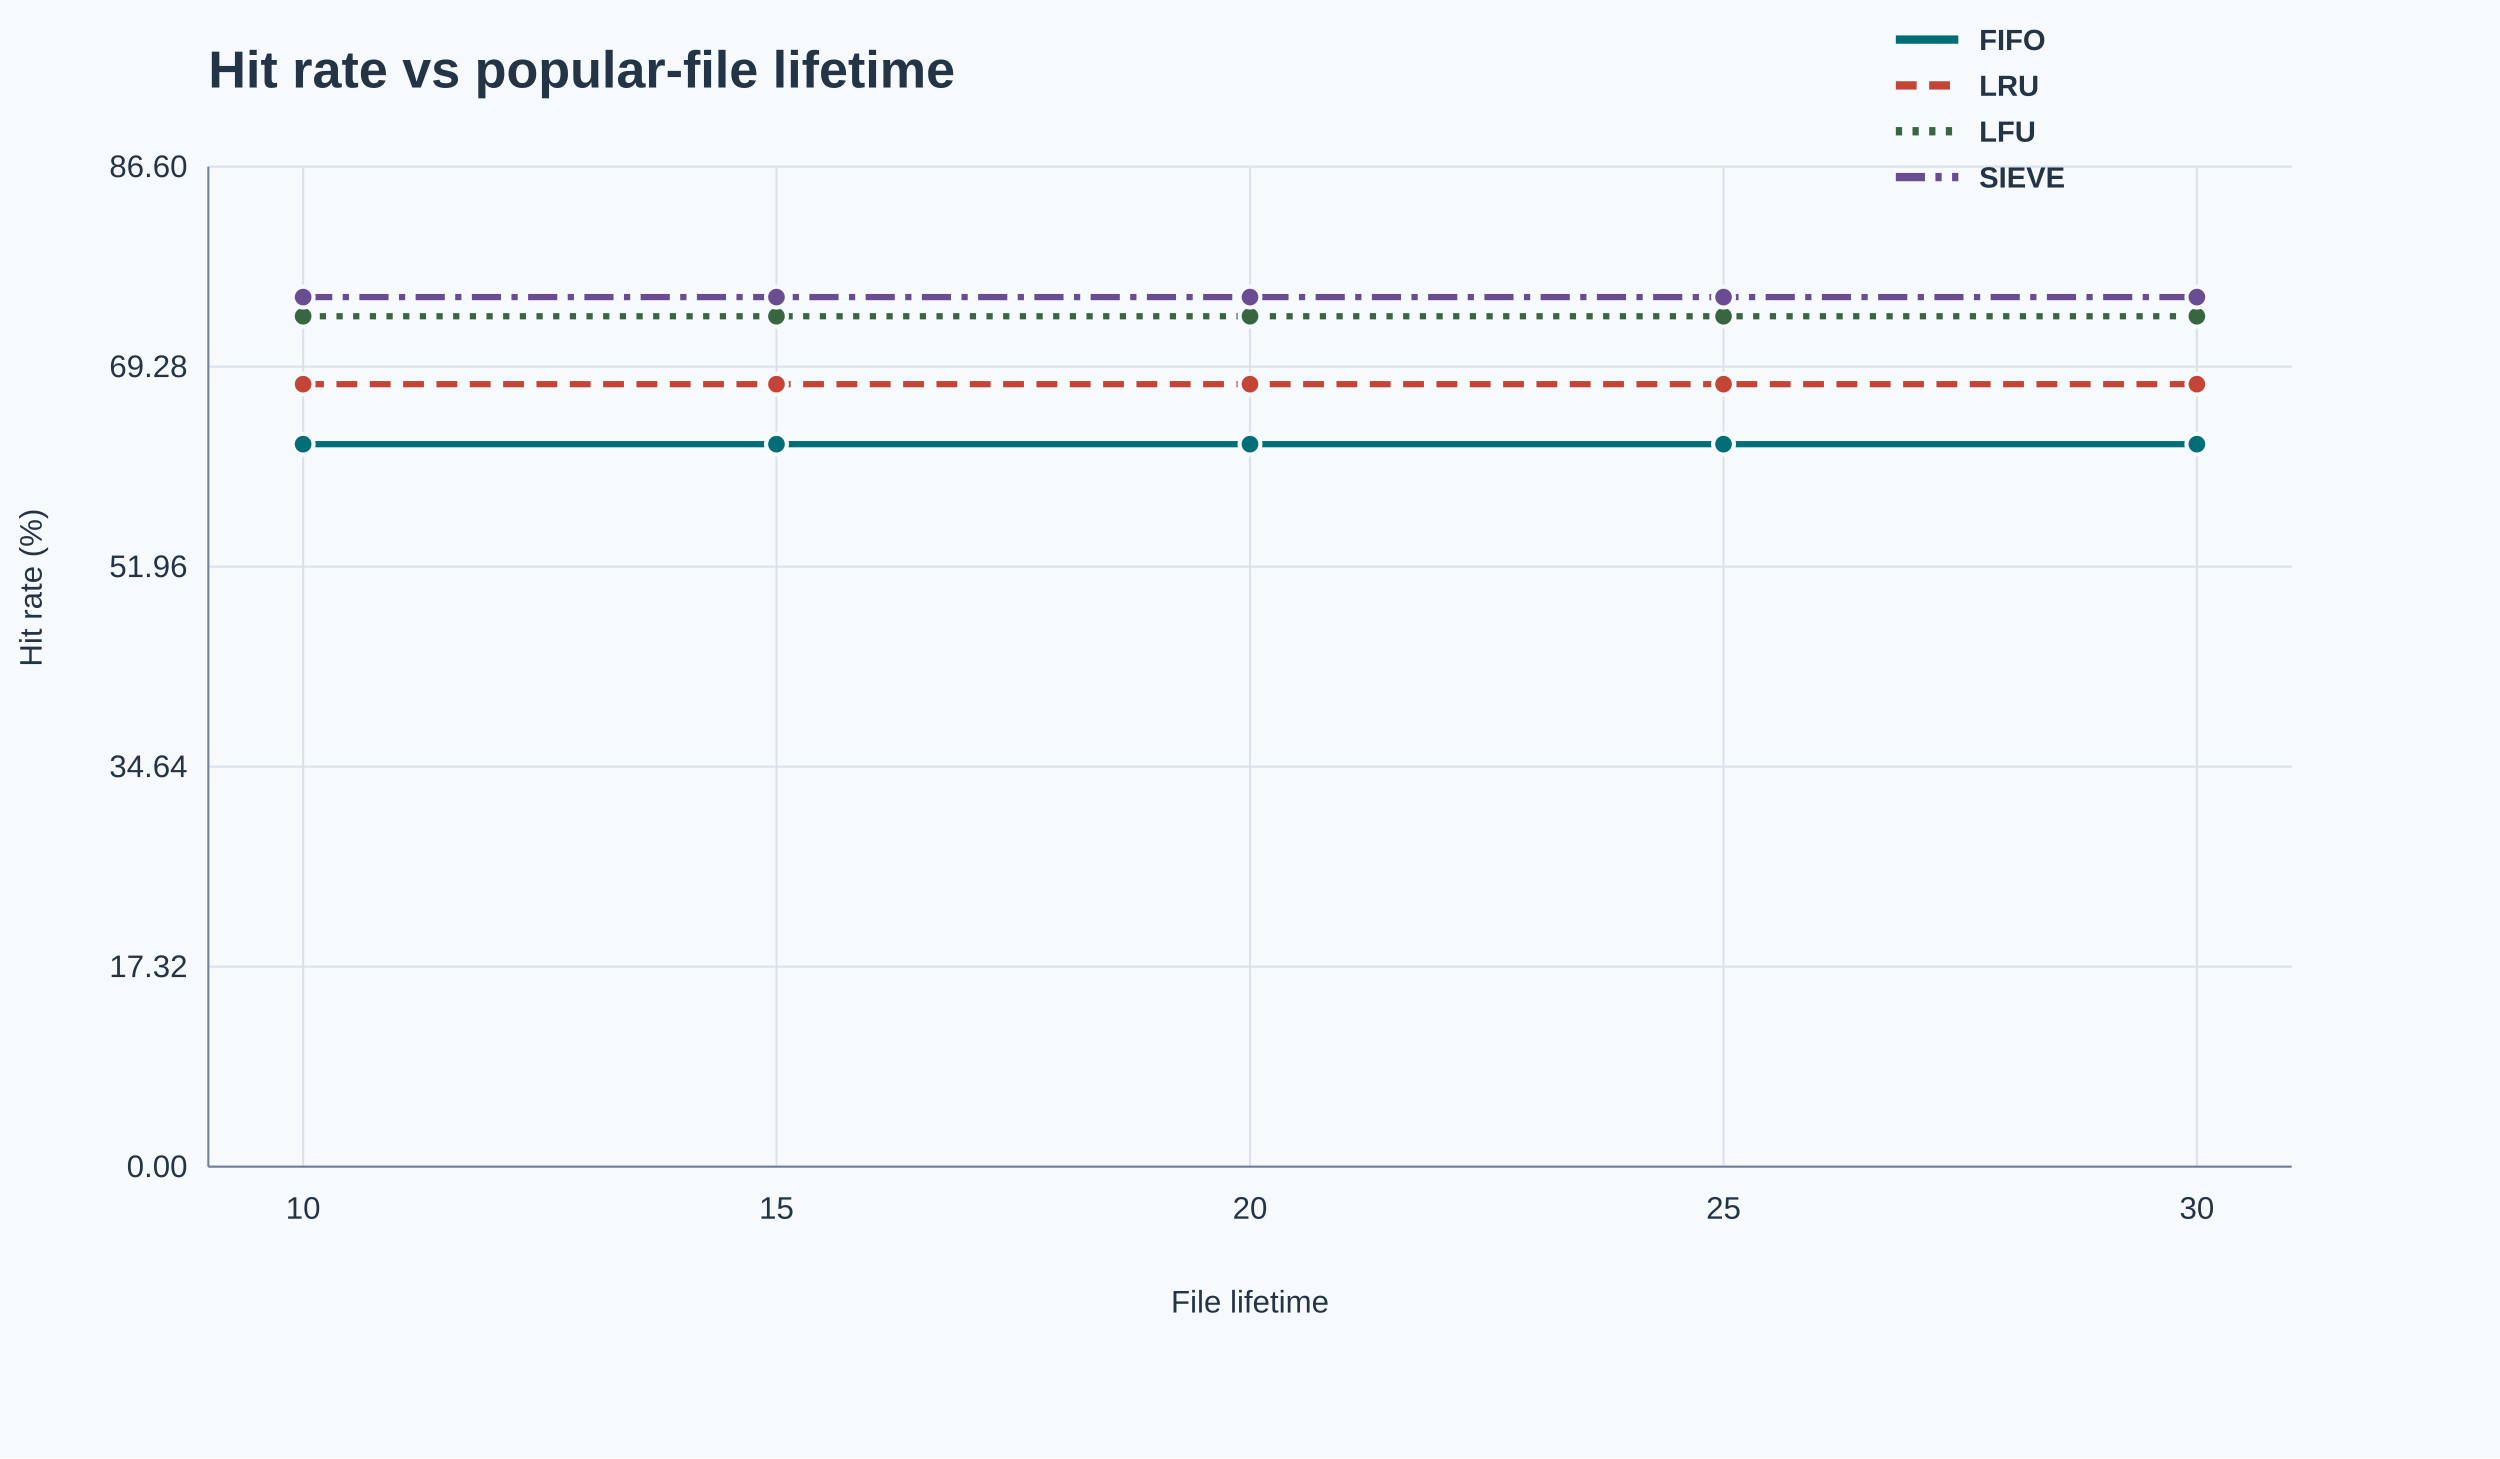
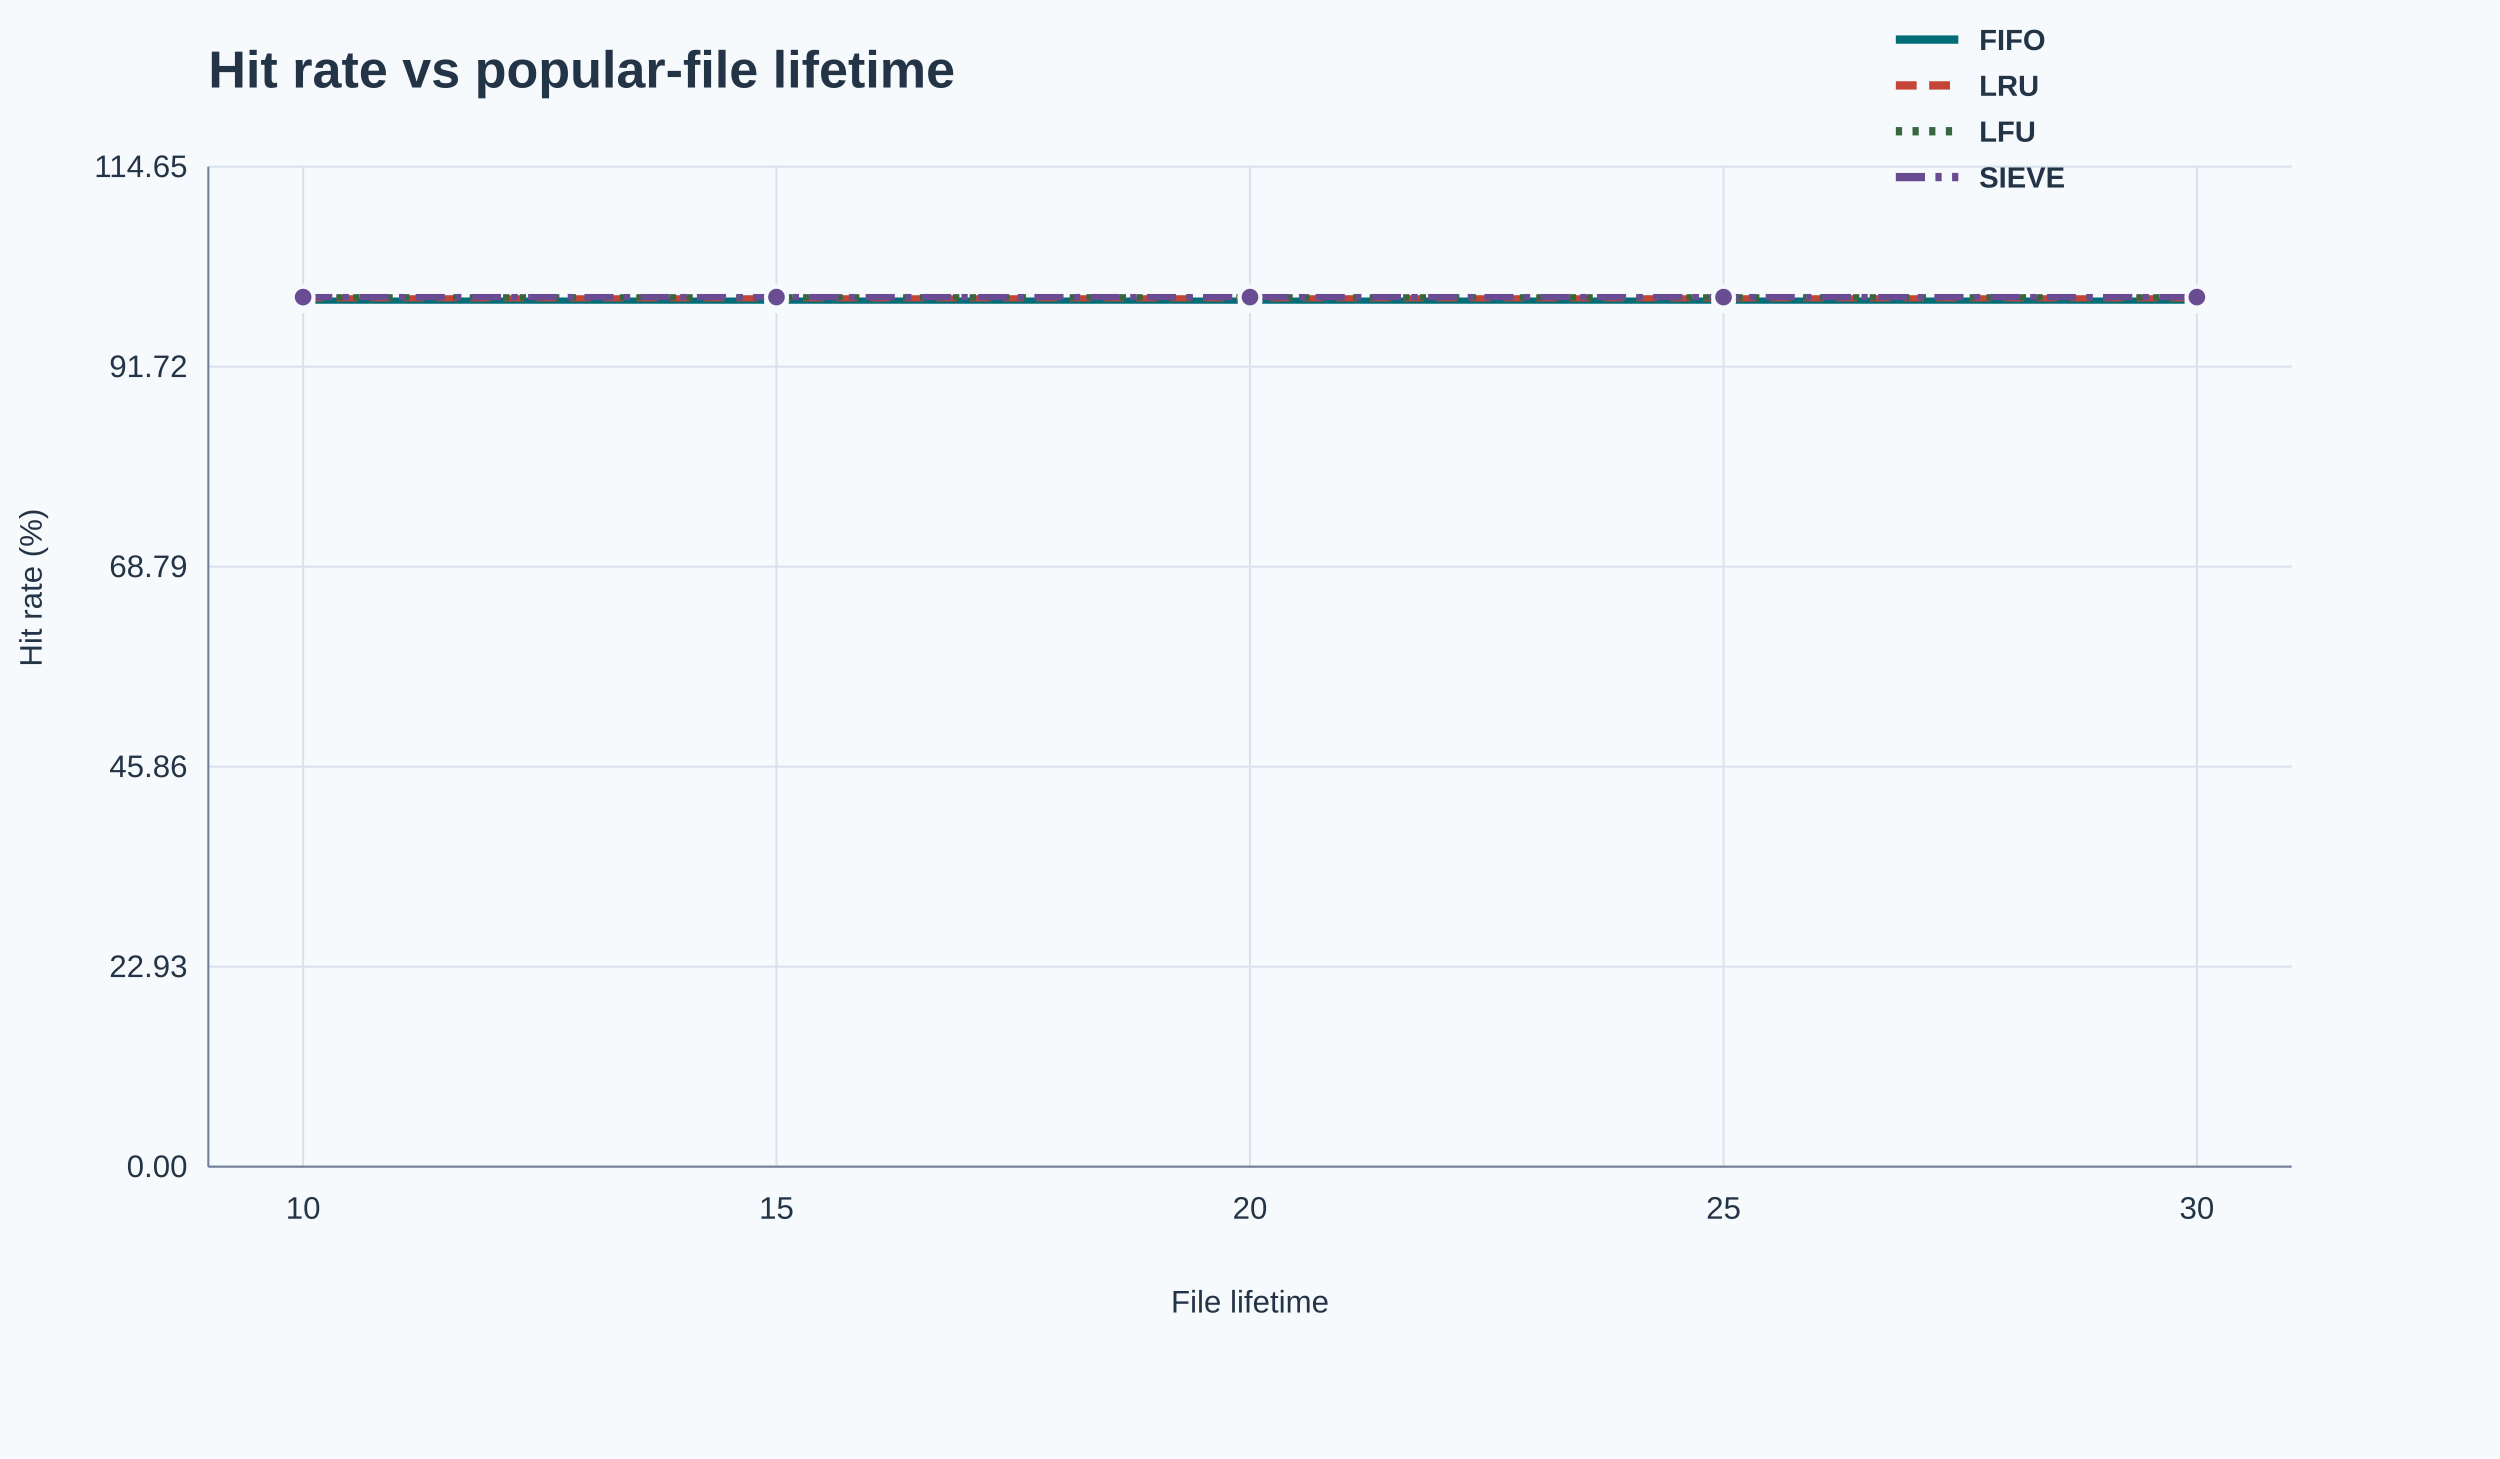
<svg xmlns="http://www.w3.org/2000/svg" width="1200" height="700" viewBox="0 0 1200 700">
  <style>text{font-family:Segoe UI,Arial,sans-serif;fill:#243447}.title{font-size:25px;font-weight:600}.label{font-size:15px}.legend{font-size:14px;font-weight:600}.grid{stroke:#d9e2ec}.axis{stroke:#718096}.line{fill:none;stroke-width:3}.point{stroke:#f7fafc;stroke-width:2}</style>
  <rect width="100%" height="100%" fill="#f7fafc" />
  <text x="100" y="42" class="title">Hit rate vs popular-file lifetime</text>
  <text x="600" y="630" class="label" text-anchor="middle">File lifetime</text>
  <text x="20" y="320" class="label" transform="rotate(-90 20 320)">Hit rate (%)</text>
  <line x1="100" y1="560" x2="1100" y2="560" class="grid" />
  <text x="90" y="565" class="label" text-anchor="end">0.00</text>
  <line x1="100" y1="464" x2="1100" y2="464" class="grid" />
-   <text x="90" y="469" class="label" text-anchor="end">17.32</text>
+   <text x="90" y="469" class="label" text-anchor="end">22.93</text>
  <line x1="100" y1="368" x2="1100" y2="368" class="grid" />
-   <text x="90" y="373" class="label" text-anchor="end">34.64</text>
+   <text x="90" y="373" class="label" text-anchor="end">45.86</text>
  <line x1="100" y1="272" x2="1100" y2="272" class="grid" />
-   <text x="90" y="277" class="label" text-anchor="end">51.96</text>
+   <text x="90" y="277" class="label" text-anchor="end">68.79</text>
  <line x1="100" y1="176" x2="1100" y2="176" class="grid" />
-   <text x="90" y="181" class="label" text-anchor="end">69.28</text>
+   <text x="90" y="181" class="label" text-anchor="end">91.72</text>
  <line x1="100" y1="80" x2="1100" y2="80" class="grid" />
-   <text x="90" y="85" class="label" text-anchor="end">86.60</text>
+   <text x="90" y="85" class="label" text-anchor="end">114.65</text>
  <line x1="145.5" y1="80" x2="145.5" y2="560" class="grid" />
  <text x="145.5" y="585" class="label" text-anchor="middle">10</text>
  <line x1="372.7" y1="80" x2="372.7" y2="560" class="grid" />
  <text x="372.7" y="585" class="label" text-anchor="middle">15</text>
  <line x1="600.0" y1="80" x2="600.0" y2="560" class="grid" />
  <text x="600.0" y="585" class="label" text-anchor="middle">20</text>
  <line x1="827.3" y1="80" x2="827.3" y2="560" class="grid" />
  <text x="827.3" y="585" class="label" text-anchor="middle">25</text>
  <line x1="1054.5" y1="80" x2="1054.5" y2="560" class="grid" />
  <text x="1054.5" y="585" class="label" text-anchor="middle">30</text>
-   <polyline points="145.5,213.2 372.7,213.2 600.0,213.2 827.3,213.2 1054.5,213.2" class="line" stroke="#006d77" stroke-dasharray="" />
+   <polyline points="145.5,144.3 372.7,144.3 600.0,144.3 827.3,144.3 1054.5,144.3" class="line" stroke="#006d77" stroke-dasharray="" />
  <line x1="910" y1="19" x2="940" y2="19" stroke="#006d77" stroke-width="4" stroke-dasharray="" />
  <text x="950" y="24" class="legend">FIFO</text>
-   <circle cx="145.5" cy="213.2" r="5" fill="#006d77" class="point" />
-   <circle cx="372.7" cy="213.2" r="5" fill="#006d77" class="point" />
-   <circle cx="600.0" cy="213.2" r="5" fill="#006d77" class="point" />
-   <circle cx="827.3" cy="213.2" r="5" fill="#006d77" class="point" />
-   <circle cx="1054.5" cy="213.2" r="5" fill="#006d77" class="point" />
-   <polyline points="145.5,184.4 372.7,184.4 600.0,184.4 827.3,184.4 1054.5,184.4" class="line" stroke="#c44536" stroke-dasharray="10 6" />
+   <circle cx="145.5" cy="144.3" r="5" fill="#006d77" class="point" />
+   <circle cx="372.7" cy="144.3" r="5" fill="#006d77" class="point" />
+   <circle cx="600.0" cy="144.3" r="5" fill="#006d77" class="point" />
+   <circle cx="827.3" cy="144.3" r="5" fill="#006d77" class="point" />
+   <circle cx="1054.5" cy="144.3" r="5" fill="#006d77" class="point" />
+   <polyline points="145.5,143.2 372.7,143.2 600.0,143.2 827.3,143.2 1054.5,143.2" class="line" stroke="#c44536" stroke-dasharray="10 6" />
  <line x1="910" y1="41" x2="940" y2="41" stroke="#c44536" stroke-width="4" stroke-dasharray="10 6" />
  <text x="950" y="46" class="legend">LRU</text>
-   <circle cx="145.5" cy="184.4" r="5" fill="#c44536" class="point" />
-   <circle cx="372.7" cy="184.4" r="5" fill="#c44536" class="point" />
-   <circle cx="600.0" cy="184.4" r="5" fill="#c44536" class="point" />
-   <circle cx="827.3" cy="184.4" r="5" fill="#c44536" class="point" />
-   <circle cx="1054.5" cy="184.4" r="5" fill="#c44536" class="point" />
-   <polyline points="145.5,151.8 372.7,151.8 600.0,151.8 827.3,151.8 1054.5,151.8" class="line" stroke="#386641" stroke-dasharray="3 5" />
+   <circle cx="145.5" cy="143.2" r="5" fill="#c44536" class="point" />
+   <circle cx="372.7" cy="143.2" r="5" fill="#c44536" class="point" />
+   <circle cx="600.0" cy="143.2" r="5" fill="#c44536" class="point" />
+   <circle cx="827.3" cy="143.2" r="5" fill="#c44536" class="point" />
+   <circle cx="1054.5" cy="143.2" r="5" fill="#c44536" class="point" />
+   <polyline points="145.5,142.7 372.7,142.7 600.0,142.7 827.3,142.7 1054.5,142.7" class="line" stroke="#386641" stroke-dasharray="3 5" />
  <line x1="910" y1="63" x2="940" y2="63" stroke="#386641" stroke-width="4" stroke-dasharray="3 5" />
  <text x="950" y="68" class="legend">LFU</text>
-   <circle cx="145.5" cy="151.8" r="5" fill="#386641" class="point" />
-   <circle cx="372.7" cy="151.8" r="5" fill="#386641" class="point" />
-   <circle cx="600.0" cy="151.8" r="5" fill="#386641" class="point" />
-   <circle cx="827.3" cy="151.8" r="5" fill="#386641" class="point" />
-   <circle cx="1054.5" cy="151.8" r="5" fill="#386641" class="point" />
+   <circle cx="145.5" cy="142.7" r="5" fill="#386641" class="point" />
+   <circle cx="372.7" cy="142.7" r="5" fill="#386641" class="point" />
+   <circle cx="600.0" cy="142.7" r="5" fill="#386641" class="point" />
+   <circle cx="827.3" cy="142.7" r="5" fill="#386641" class="point" />
+   <circle cx="1054.5" cy="142.7" r="5" fill="#386641" class="point" />
  <polyline points="145.5,142.6 372.7,142.6 600.0,142.6 827.3,142.6 1054.5,142.6" class="line" stroke="#6a4c93" stroke-dasharray="14 5 3 5" />
  <line x1="910" y1="85" x2="940" y2="85" stroke="#6a4c93" stroke-width="4" stroke-dasharray="14 5 3 5" />
  <text x="950" y="90" class="legend">SIEVE</text>
  <circle cx="145.5" cy="142.6" r="5" fill="#6a4c93" class="point" />
  <circle cx="372.7" cy="142.6" r="5" fill="#6a4c93" class="point" />
  <circle cx="600.0" cy="142.6" r="5" fill="#6a4c93" class="point" />
  <circle cx="827.3" cy="142.6" r="5" fill="#6a4c93" class="point" />
  <circle cx="1054.5" cy="142.6" r="5" fill="#6a4c93" class="point" />
  <line x1="100" y1="80" x2="100" y2="560" class="axis" />
  <line x1="100" y1="560" x2="1100" y2="560" class="axis" />
</svg>
